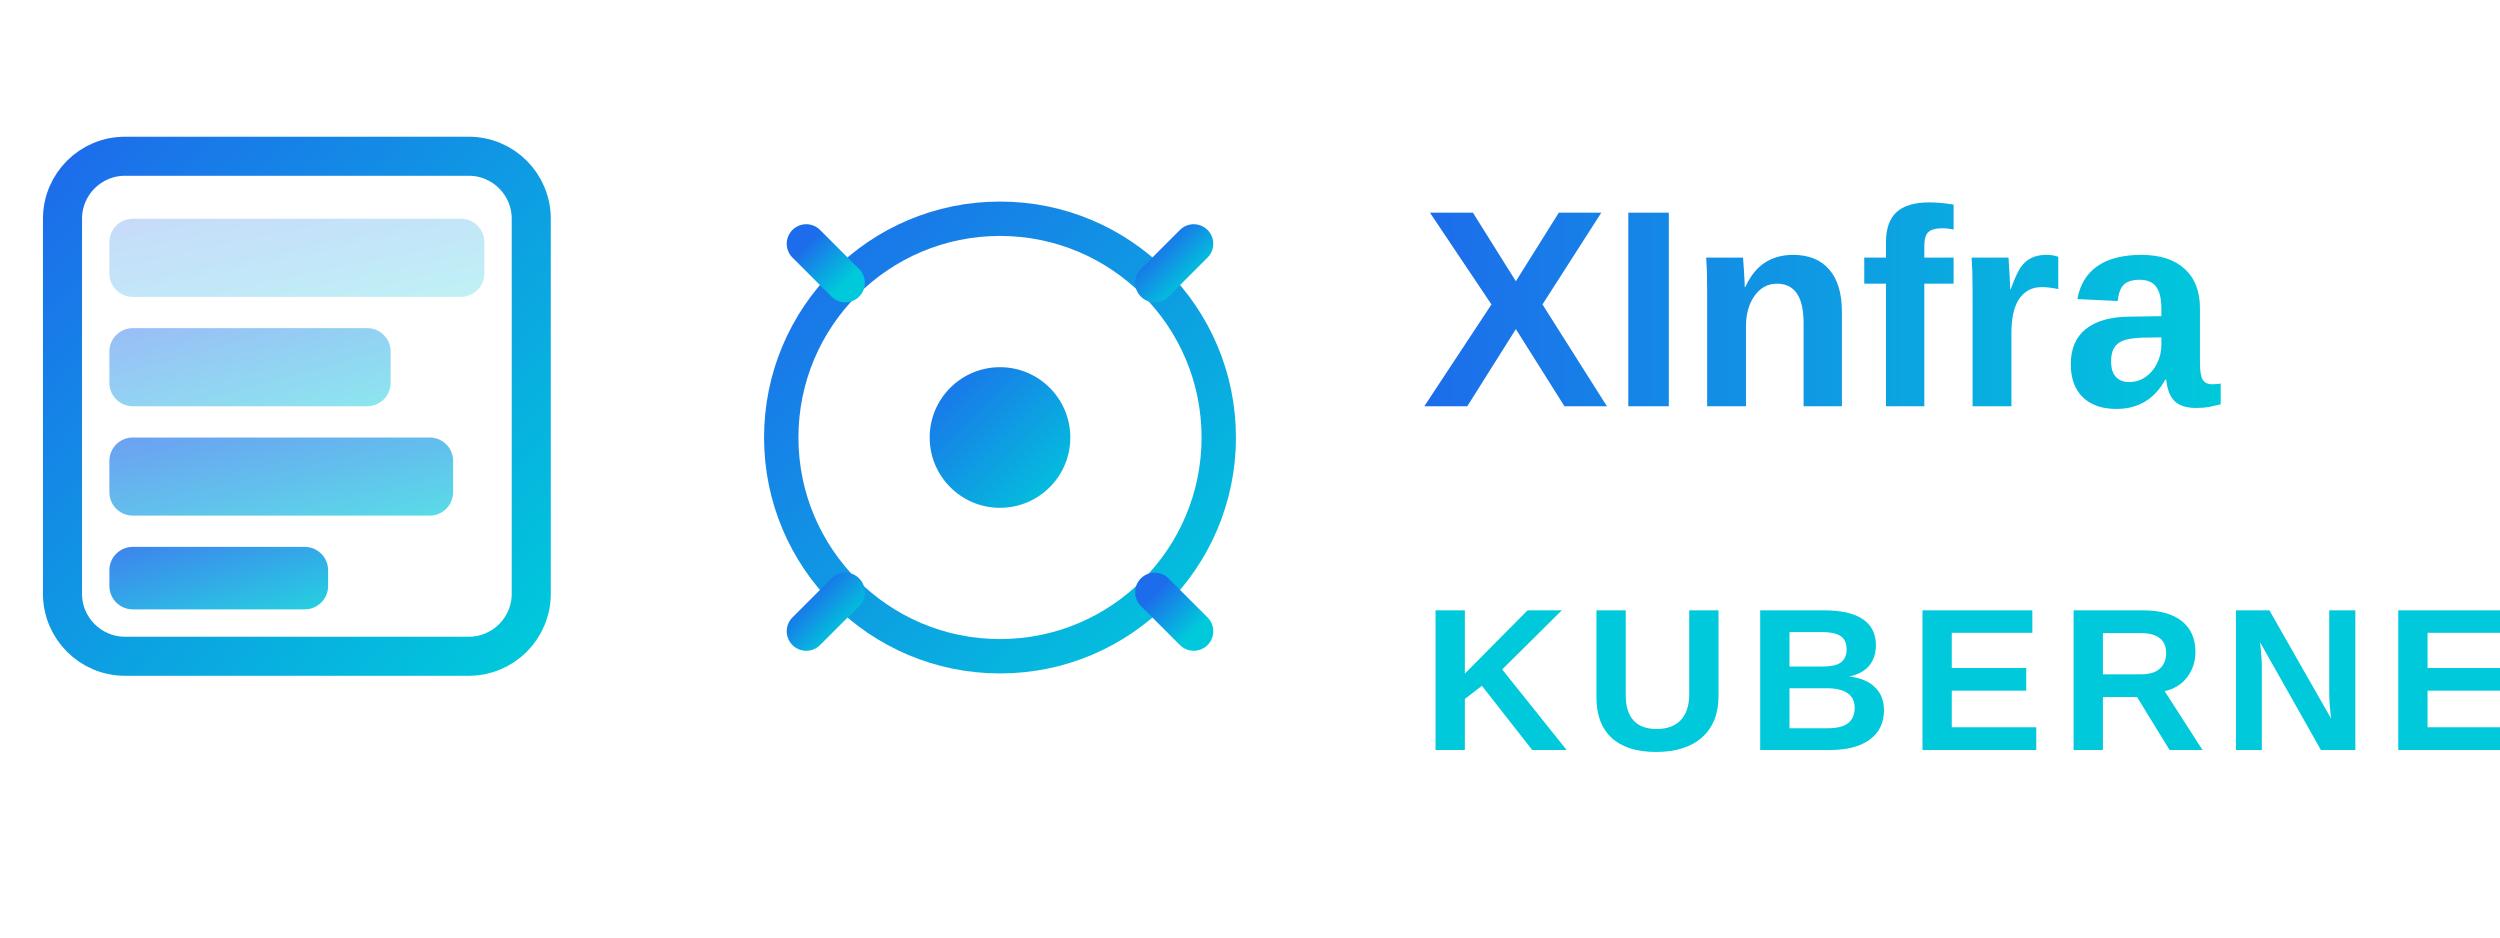
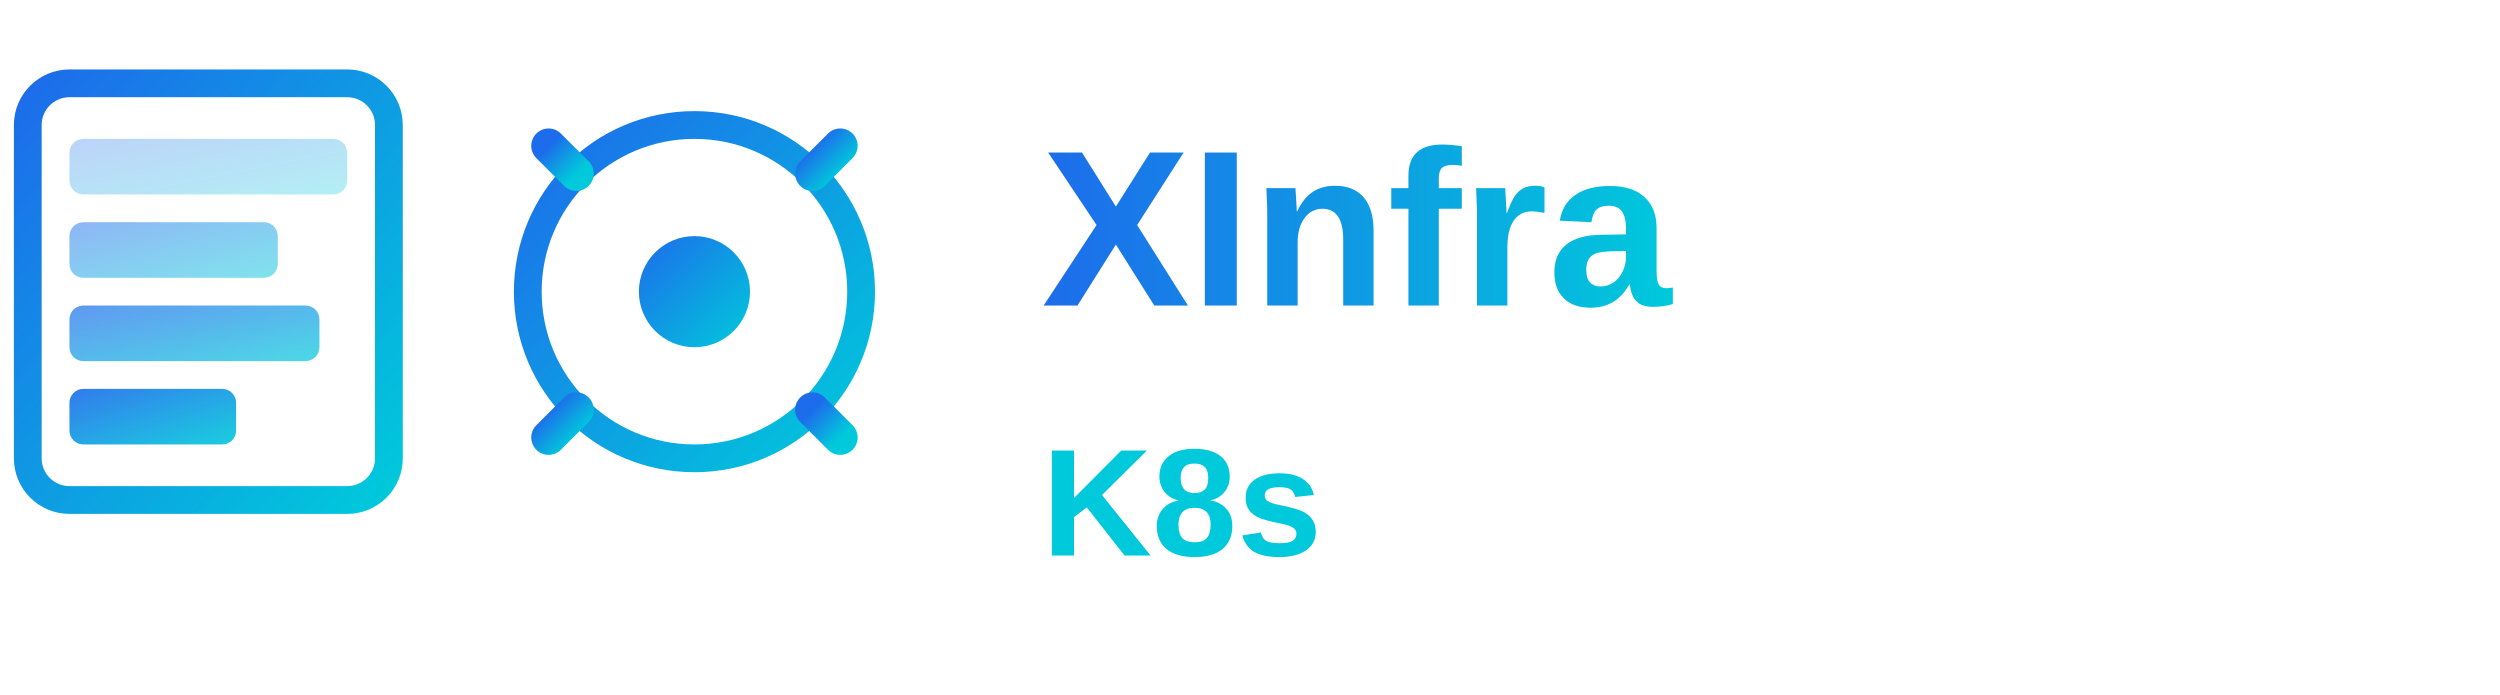
- <svg xmlns="http://www.w3.org/2000/svg" width="160" height="60" viewBox="0 0 160 60">
+ <svg xmlns="http://www.w3.org/2000/svg" width="180" height="50" viewBox="0 0 180 50">
  <defs>
    <linearGradient id="grad1" x1="0%" y1="0%" x2="100%" y2="100%">
      <stop offset="0%" style="stop-color:#1D6CEB;stop-opacity:1" />
      <stop offset="100%" style="stop-color:#00C9DB;stop-opacity:1" />
    </linearGradient>
    <linearGradient id="grad2" x1="0%" y1="0%" x2="100%" y2="0%">
      <stop offset="0%" style="stop-color:#1D6CEB;stop-opacity:1" />
      <stop offset="100%" style="stop-color:#00C9DB;stop-opacity:1" />
    </linearGradient>
  </defs>
-   <g transform="translate(4, 2)">
-     <rect x="0" y="8" width="30" height="32" rx="4" fill="none" stroke="url(#grad1)" stroke-width="2.5" />
-     <rect x="3" y="12" width="24" height="5" rx="1.5" fill="url(#grad1)" opacity="0.25" />
-     <rect x="3" y="19" width="18" height="5" rx="1.5" fill="url(#grad1)" opacity="0.45" />
-     <rect x="3" y="26" width="22" height="5" rx="1.5" fill="url(#grad1)" opacity="0.65" />
-     <rect x="3" y="33" width="14" height="4" rx="1.5" fill="url(#grad1)" opacity="0.85" />
+   <g transform="translate(2, 6)">
+     <rect x="0" y="0" width="26" height="30" rx="3" fill="none" stroke="url(#grad1)" stroke-width="2" />
+     <rect x="3" y="4" width="20" height="4" rx="1" fill="url(#grad1)" opacity="0.3" />
+     <rect x="3" y="10" width="15" height="4" rx="1" fill="url(#grad1)" opacity="0.5" />
+     <rect x="3" y="16" width="18" height="4" rx="1" fill="url(#grad1)" opacity="0.7" />
+     <rect x="3" y="22" width="12" height="4" rx="1" fill="url(#grad1)" opacity="0.9" />
  </g>
-   <g transform="translate(50, 4)">
-     <circle cx="14" cy="24" r="14" fill="none" stroke="url(#grad1)" stroke-width="2.2" />
-     <circle cx="14" cy="24" r="4.5" fill="url(#grad1)" />
-     <line x1="14" y1="10" x2="14" y2="6.5" stroke="url(#grad1)" stroke-width="2.5" stroke-linecap="round" />
-     <line x1="14" y1="38" x2="14" y2="41.5" stroke="url(#grad1)" stroke-width="2.5" stroke-linecap="round" />
-     <line x1="0" y1="24" x2="-3.5" y2="24" stroke="url(#grad1)" stroke-width="2.5" stroke-linecap="round" />
-     <line x1="28" y1="24" x2="31.5" y2="24" stroke="url(#grad1)" stroke-width="2.5" stroke-linecap="round" />
-     <line x1="4.1" y1="14.1" x2="1.6" y2="11.6" stroke="url(#grad1)" stroke-width="2.5" stroke-linecap="round" />
-     <line x1="23.9" y1="33.9" x2="26.4" y2="36.4" stroke="url(#grad1)" stroke-width="2.5" stroke-linecap="round" />
-     <line x1="23.9" y1="14.1" x2="26.4" y2="11.6" stroke="url(#grad1)" stroke-width="2.5" stroke-linecap="round" />
-     <line x1="4.1" y1="33.9" x2="1.6" y2="36.4" stroke="url(#grad1)" stroke-width="2.5" stroke-linecap="round" />
+   <g transform="translate(38, 6)">
+     <circle cx="12" cy="15" r="12" fill="none" stroke="url(#grad1)" stroke-width="2" />
+     <circle cx="12" cy="15" r="4" fill="url(#grad1)" />
+     <line x1="12" y1="3" x2="12" y2="0" stroke="url(#grad1)" stroke-width="2.5" stroke-linecap="round" />
+     <line x1="12" y1="27" x2="12" y2="30" stroke="url(#grad1)" stroke-width="2.5" stroke-linecap="round" />
+     <line x1="0" y1="15" x2="-3" y2="15" stroke="url(#grad1)" stroke-width="2.5" stroke-linecap="round" />
+     <line x1="24" y1="15" x2="27" y2="15" stroke="url(#grad1)" stroke-width="2.5" stroke-linecap="round" />
+     <line x1="3.5" y1="6.5" x2="1.5" y2="4.5" stroke="url(#grad1)" stroke-width="2.5" stroke-linecap="round" />
+     <line x1="20.5" y1="23.5" x2="22.5" y2="25.5" stroke="url(#grad1)" stroke-width="2.5" stroke-linecap="round" />
+     <line x1="20.5" y1="6.5" x2="22.5" y2="4.5" stroke="url(#grad1)" stroke-width="2.5" stroke-linecap="round" />
+     <line x1="3.5" y1="23.5" x2="1.5" y2="25.5" stroke="url(#grad1)" stroke-width="2.5" stroke-linecap="round" />
  </g>
-   <text x="91" y="26" font-family="Arial, Helvetica, sans-serif" font-size="18" font-weight="bold" fill="url(#grad2)">XInfra</text>
-   <text x="91" y="48" font-family="Arial, Helvetica, sans-serif" font-size="13" font-weight="600" fill="#00C9DB" letter-spacing="1">KUBERNETES</text>
+   <text x="75" y="22" font-family="Arial, Helvetica, sans-serif" font-size="16" font-weight="bold" fill="url(#grad2)">XInfra</text>
+   <text x="75" y="40" font-family="Arial, Helvetica, sans-serif" font-size="11" font-weight="600" fill="#00C9DB">K8s</text>
</svg>
